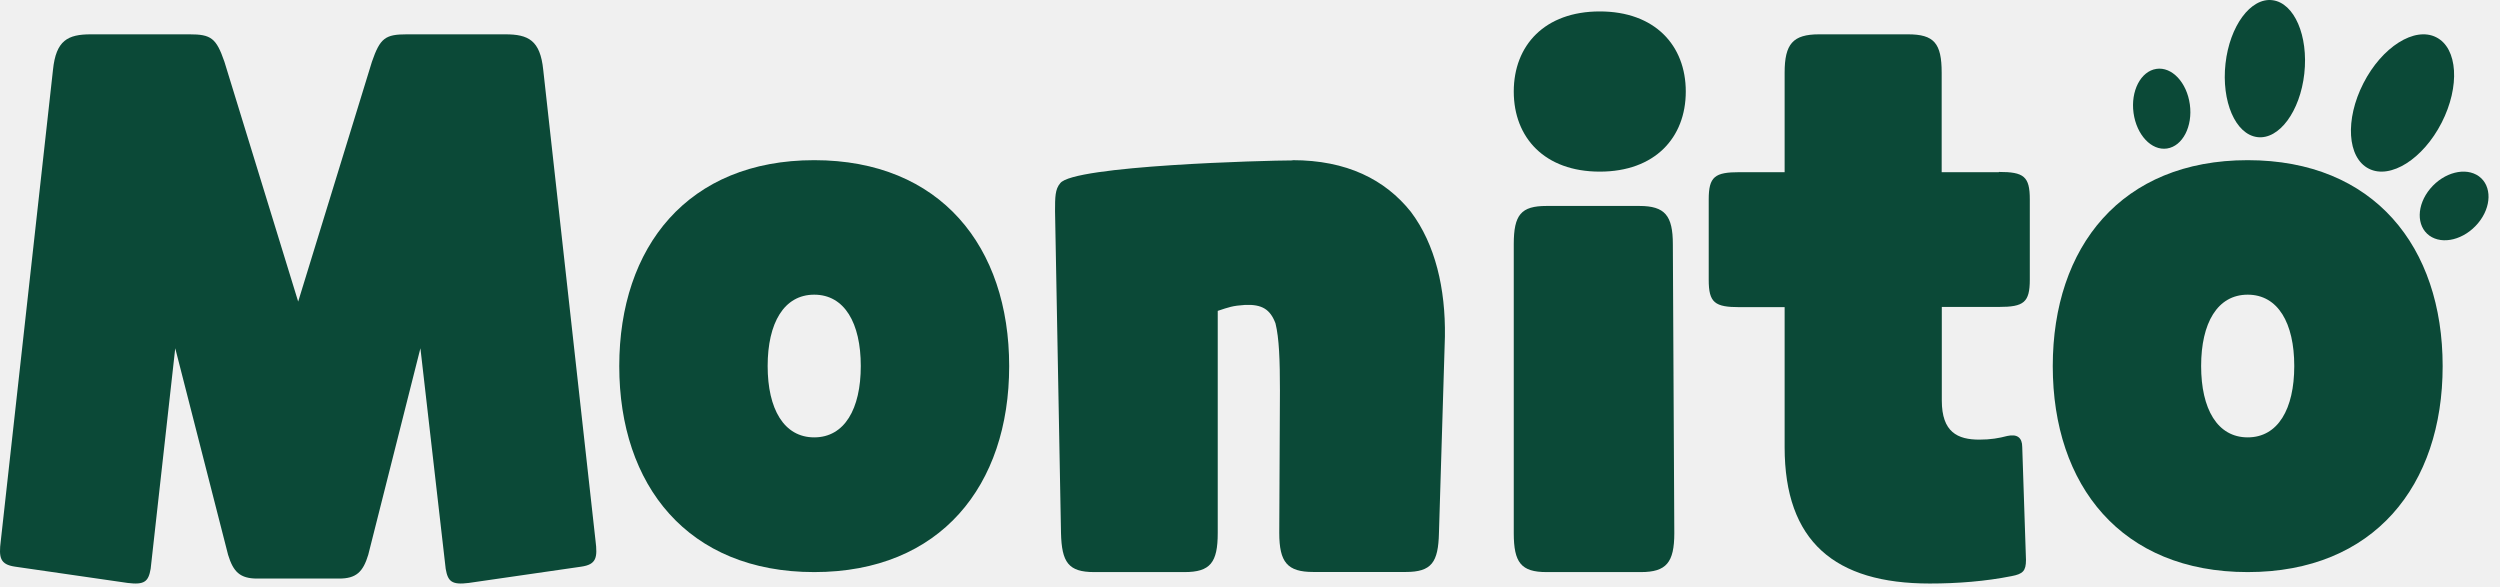
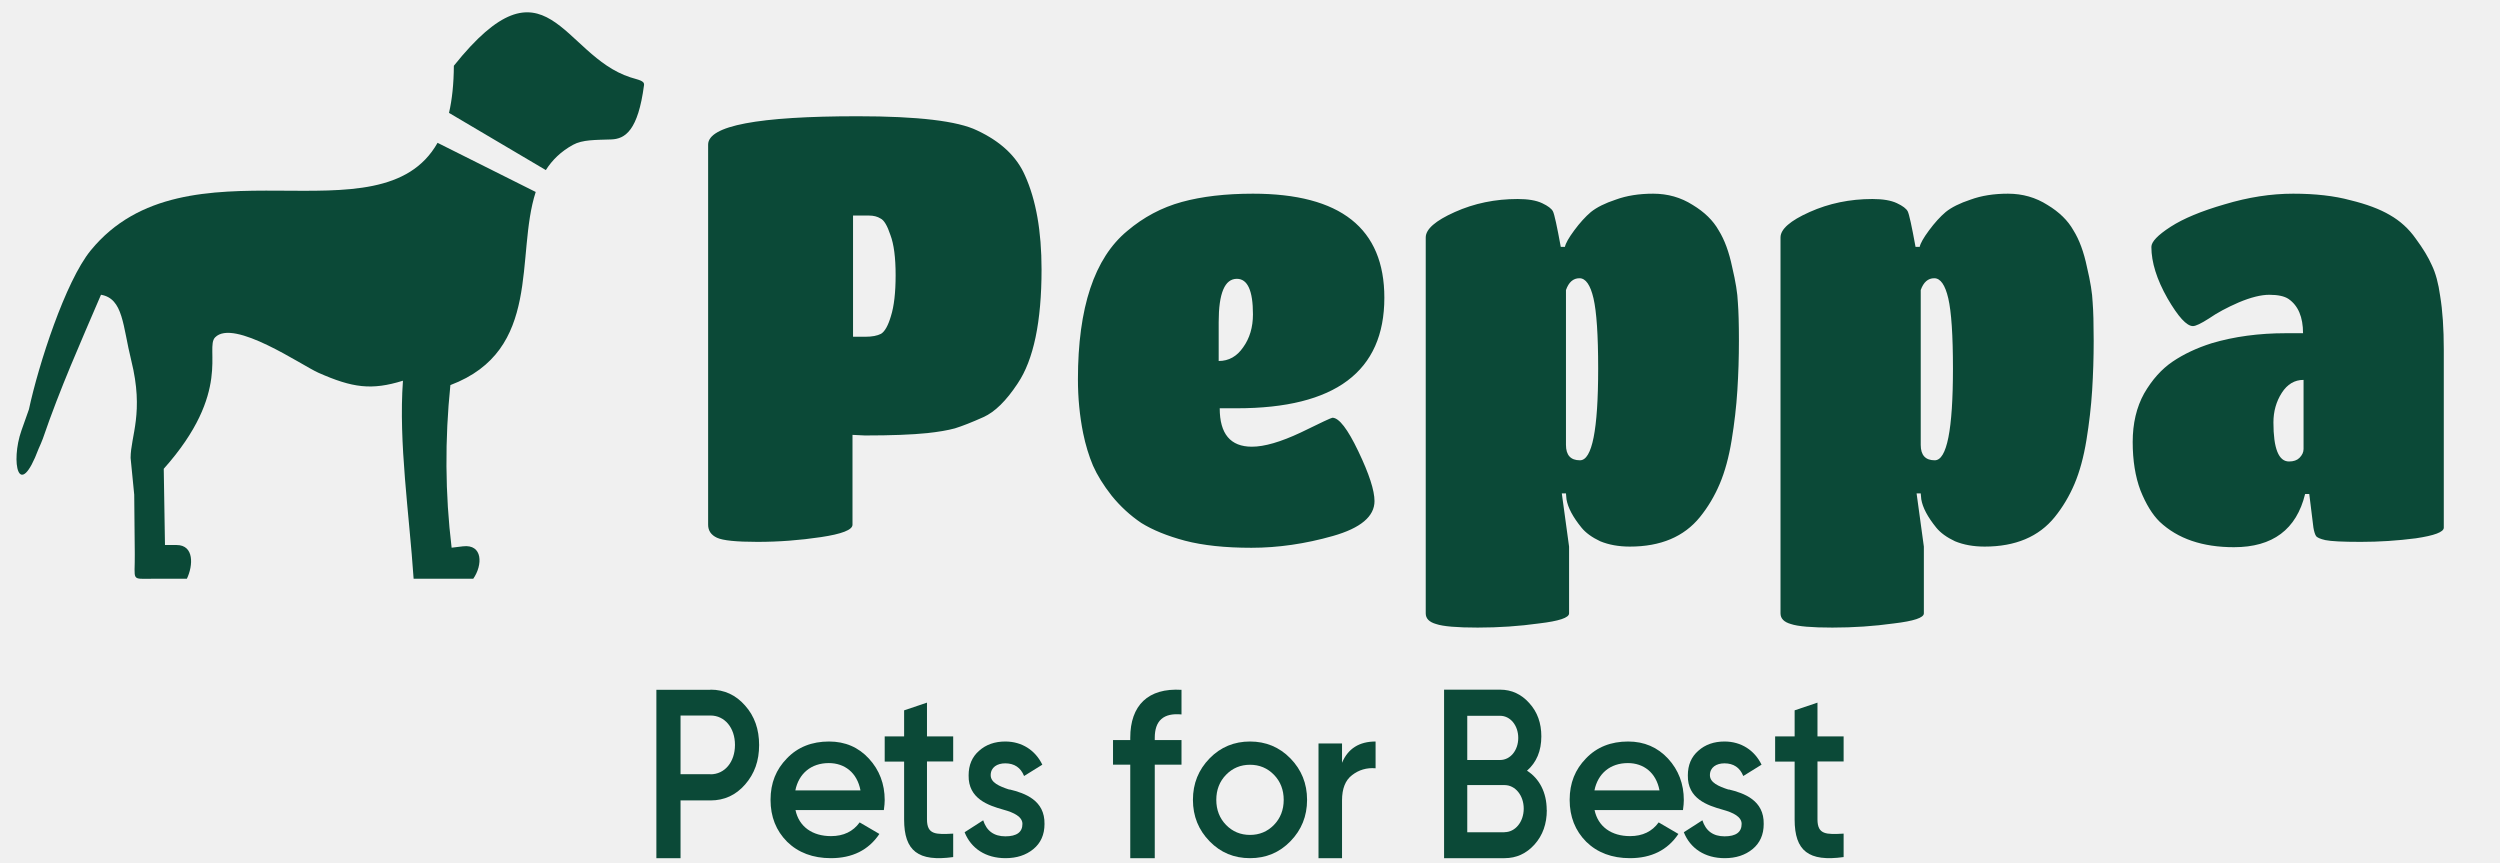
- <svg xmlns="http://www.w3.org/2000/svg" width="115" height="27" viewBox="0 0 115 27" fill="none">
-   <path d="M24.989 3.215C24.851 1.853 24.304 1.579 23.242 1.579H18.718C17.725 1.579 17.486 1.748 17.109 2.84L13.716 13.873L10.323 2.84C9.946 1.748 9.707 1.579 8.714 1.579H4.184C3.122 1.579 2.575 1.853 2.437 3.215L0.037 24.873C-0.064 25.654 0.005 25.965 0.69 26.066L5.868 26.815C6.653 26.915 6.829 26.746 6.93 26.166L8.061 16.02L10.492 25.522C10.731 26.303 11.039 26.614 11.831 26.614H15.601C16.387 26.614 16.7 26.308 16.939 25.522L19.339 16.02L20.502 26.166C20.603 26.746 20.778 26.915 21.564 26.815L26.741 26.066C27.426 25.965 27.495 25.66 27.394 24.873L24.989 3.215Z" fill="#0B4937" />
-   <path d="M37.454 7.368C31.644 7.368 28.486 11.351 28.486 16.842C28.486 22.333 31.644 26.316 37.454 26.316C43.264 26.316 46.422 22.333 46.422 16.842C46.422 11.351 43.264 7.368 37.454 7.368ZM37.454 20.119C36.06 20.119 35.312 18.813 35.312 16.837C35.312 14.861 36.06 13.555 37.454 13.555C38.849 13.555 39.596 14.861 39.596 16.837C39.596 18.813 38.849 20.119 37.454 20.119Z" fill="#0B4937" />
-   <path d="M59.452 7.379C58.261 7.379 49.349 7.616 48.769 8.431C48.532 8.704 48.532 9.078 48.532 9.719L48.806 24.517C48.838 25.874 49.149 26.316 50.335 26.316H54.487C55.678 26.316 56.016 25.874 56.016 24.517V14.3C56.527 14.131 56.696 14.063 57.275 14.026C58.055 13.995 58.43 14.231 58.672 14.873C58.841 15.551 58.877 16.571 58.877 17.96L58.846 24.512C58.846 25.869 59.22 26.311 60.411 26.311H64.664C65.855 26.311 66.161 25.869 66.192 24.512L66.466 15.483C66.498 13.274 66.024 11.239 64.901 9.745C63.71 8.252 61.94 7.368 59.457 7.368L59.452 7.379Z" fill="#0B4937" />
-   <path d="M75.414 9.474H71.139C69.969 9.474 69.633 9.877 69.633 11.234V24.524C69.633 25.876 69.969 26.316 71.139 26.316H75.481C76.651 26.316 77.018 25.876 77.018 24.524L76.951 11.234C76.951 9.914 76.584 9.474 75.414 9.474Z" fill="#0B4937" />
-   <path d="M73.59 0.526C71.058 0.526 69.633 2.085 69.633 4.211C69.633 6.336 71.058 7.895 73.59 7.895C76.121 7.895 77.546 6.336 77.546 4.211C77.546 2.085 76.121 0.526 73.59 0.526Z" fill="#0B4937" />
-   <path d="M91.947 7.92H89.317V3.344C89.317 1.989 88.969 1.579 87.764 1.579H83.683C82.473 1.579 82.093 2.02 82.093 3.344V7.92H80.02C78.879 7.92 78.601 8.125 78.601 9.175V12.874C78.601 13.924 78.879 14.129 80.02 14.129H82.093V20.57C82.093 24.909 84.406 26.842 88.766 26.842C90.046 26.842 91.326 26.742 92.536 26.501C93.055 26.401 93.195 26.264 93.195 25.755L93.023 20.564C93.023 20.123 92.782 19.955 92.332 20.055C91.952 20.155 91.572 20.223 91.052 20.223C90.051 20.223 89.323 19.881 89.323 18.426V14.119H91.952C93.093 14.119 93.371 13.914 93.371 12.863V9.165C93.371 8.114 93.093 7.909 91.952 7.909L91.947 7.92Z" fill="#0B4937" />
-   <path d="M103.394 7.368C97.584 7.368 94.427 11.351 94.427 16.842C94.427 22.333 97.584 26.316 103.394 26.316C109.205 26.316 112.362 22.333 112.362 16.842C112.362 11.351 109.205 7.368 103.394 7.368ZM103.394 20.119C102 20.119 101.252 18.813 101.252 16.837C101.252 14.861 102 13.555 103.394 13.555C104.789 13.555 105.536 14.861 105.536 16.837C105.536 18.813 104.789 20.119 103.394 20.119Z" fill="#0B4937" />
-   <path d="M114.03 8.11C113.421 7.671 112.422 7.925 111.792 8.677C111.161 9.43 111.145 10.397 111.75 10.837C112.359 11.277 113.358 11.023 113.988 10.27C114.619 9.518 114.634 8.55 114.03 8.11Z" fill="#0B4937" />
-   <path d="M99.685 6.831C100.401 6.721 100.871 5.815 100.733 4.804C100.594 3.792 99.907 3.059 99.191 3.169C98.474 3.279 98.005 4.185 98.143 5.196C98.282 6.208 98.969 6.941 99.685 6.831Z" fill="#0B4937" />
-   <path d="M108.969 7.761C109.96 8.261 111.461 7.315 112.315 5.645C113.169 3.975 113.06 2.213 112.063 1.713C111.072 1.212 109.571 2.159 108.717 3.829C107.863 5.498 107.972 7.261 108.969 7.761Z" fill="#0B4937" />
-   <path d="M103.837 6.307C104.836 6.434 105.805 5.126 105.998 3.388C106.191 1.645 105.538 0.136 104.534 0.009C103.535 -0.119 102.566 1.19 102.373 2.927C102.18 4.67 102.833 6.18 103.837 6.307Z" fill="#0B4937" />
+ <svg xmlns="http://www.w3.org/2000/svg" width="116" height="40" viewBox="0 0 116 40" fill="none">
+   <g clip-path="url(#clip0_330_4719)">
+     <path fill-rule="evenodd" clip-rule="evenodd" d="M21.059 3.051C25.355 -2.323 26.08 2.559 29.243 3.586C29.625 3.709 29.909 3.74 29.883 3.948C29.606 6.053 29.013 6.451 28.352 6.47C27.62 6.495 27.025 6.479 26.587 6.72C26.028 7.027 25.623 7.425 25.326 7.892L20.834 5.238C20.976 4.623 21.054 3.899 21.059 3.051ZM24.857 8.907C23.9 11.86 25.177 16.252 20.898 17.868C20.64 20.382 20.651 22.899 20.955 25.413L21.474 25.35C22.41 25.234 22.402 26.22 21.959 26.854H19.192C18.99 23.84 18.488 20.541 18.697 17.665C17.239 18.118 16.36 17.997 14.777 17.297C14.01 16.96 10.839 14.764 9.979 15.656C9.496 16.161 10.787 18.175 7.598 21.752L7.655 25.289H8.195C9.012 25.289 8.967 26.236 8.671 26.854H7.095C6.048 26.854 6.268 26.983 6.254 25.706L6.228 22.954L6.06 21.247C6.062 20.231 6.693 19.15 6.091 16.729C5.693 15.129 5.726 13.853 4.686 13.677C3.721 15.931 2.797 17.994 1.987 20.357C1.932 20.517 1.856 20.668 1.79 20.824C0.866 23.289 0.48 21.436 0.996 19.973L1.342 18.996C1.785 16.93 3.034 13.054 4.212 11.616C8.652 6.19 17.652 11.322 20.303 6.627L24.857 8.907Z" fill="#0B4937" />
+     <path d="M39.556 24.347C39.556 24.585 39.066 24.777 38.086 24.923C37.106 25.07 36.126 25.143 35.146 25.143C34.166 25.143 33.54 25.079 33.267 24.951C32.993 24.823 32.857 24.622 32.857 24.347V6.711C32.857 5.833 35.17 5.394 39.797 5.394C42.593 5.394 44.441 5.614 45.34 6.053C46.433 6.565 47.172 7.259 47.557 8.137C48.071 9.271 48.328 10.725 48.328 12.498C48.328 14.93 47.959 16.695 47.22 17.792C46.69 18.597 46.16 19.118 45.629 19.355C45.099 19.593 44.657 19.767 44.304 19.877C43.967 19.968 43.541 20.041 43.027 20.096C42.32 20.169 41.356 20.206 40.135 20.206L39.556 20.178V24.347ZM39.581 15.625H40.159C40.464 15.625 40.705 15.579 40.882 15.488C41.059 15.378 41.211 15.104 41.34 14.665C41.484 14.208 41.557 13.577 41.557 12.773C41.557 11.95 41.476 11.328 41.316 10.907C41.171 10.469 41.018 10.213 40.858 10.139C40.713 10.048 40.536 10.002 40.328 10.002H39.581V15.625ZM56.595 18.944C56.595 20.133 57.093 20.727 58.089 20.727C58.668 20.727 59.423 20.507 60.355 20.069C61.286 19.611 61.776 19.383 61.825 19.383C62.13 19.383 62.532 19.904 63.029 20.946C63.528 21.989 63.777 22.757 63.777 23.25C63.777 23.963 63.134 24.503 61.849 24.869C60.563 25.234 59.302 25.417 58.065 25.417C56.844 25.417 55.816 25.307 54.98 25.088C54.161 24.869 53.486 24.594 52.956 24.265C52.442 23.918 51.984 23.497 51.583 23.003C51.197 22.51 50.908 22.043 50.715 21.605C50.522 21.147 50.37 20.645 50.257 20.096C50.096 19.291 50.016 18.459 50.016 17.6C50.016 14.272 50.779 11.977 52.306 10.715C53.061 10.075 53.904 9.627 54.836 9.371C55.768 9.115 56.868 8.987 58.137 8.987C62.202 8.987 64.234 10.597 64.234 13.815C64.234 17.234 61.953 18.944 57.391 18.944H56.595ZM56.547 14.939V16.75C57.013 16.75 57.391 16.539 57.68 16.119C57.985 15.698 58.137 15.186 58.137 14.583C58.137 13.486 57.889 12.937 57.391 12.937C56.828 12.937 56.547 13.605 56.547 14.939ZM66.154 28.462V11.017C66.154 10.633 66.604 10.24 67.504 9.838C68.403 9.435 69.375 9.234 70.419 9.234C70.901 9.234 71.279 9.298 71.552 9.426C71.825 9.554 71.994 9.682 72.058 9.81C72.123 9.938 72.243 10.487 72.42 11.456H72.612C72.645 11.291 72.789 11.035 73.046 10.688C73.303 10.341 73.56 10.057 73.817 9.838C74.091 9.618 74.476 9.426 74.974 9.262C75.472 9.079 76.051 8.987 76.709 8.987C77.384 8.987 77.995 9.161 78.541 9.509C79.087 9.838 79.489 10.231 79.746 10.688C80.019 11.127 80.228 11.694 80.372 12.389C80.533 13.065 80.621 13.614 80.637 14.034C80.669 14.437 80.686 15.031 80.686 15.817C80.686 16.585 80.662 17.353 80.613 18.121C80.565 18.871 80.477 19.639 80.348 20.425C80.22 21.211 80.035 21.888 79.794 22.455C79.553 23.022 79.248 23.534 78.878 23.991C78.139 24.905 77.055 25.362 75.625 25.362C75.111 25.362 74.653 25.28 74.251 25.115C73.866 24.933 73.576 24.722 73.384 24.485C72.982 23.991 72.749 23.552 72.685 23.168L72.661 22.894H72.468L72.805 25.362V28.462C72.805 28.663 72.339 28.818 71.407 28.928C70.492 29.056 69.544 29.12 68.564 29.12C67.6 29.12 66.957 29.065 66.636 28.955C66.315 28.864 66.154 28.699 66.154 28.462ZM74.155 17.106C74.155 15.552 74.082 14.464 73.938 13.842C73.793 13.221 73.576 12.91 73.287 12.91C72.998 12.91 72.789 13.093 72.661 13.458V20.645C72.661 21.12 72.878 21.358 73.311 21.358C73.874 21.358 74.155 19.941 74.155 17.106ZM82.616 28.462V11.017C82.616 10.633 83.066 10.24 83.965 9.838C84.865 9.435 85.837 9.234 86.881 9.234C87.363 9.234 87.741 9.298 88.014 9.426C88.287 9.554 88.456 9.682 88.52 9.81C88.584 9.938 88.705 10.487 88.881 11.456H89.074C89.106 11.291 89.251 11.035 89.508 10.688C89.765 10.341 90.022 10.057 90.279 9.838C90.552 9.618 90.938 9.426 91.436 9.262C91.934 9.079 92.512 8.987 93.171 8.987C93.846 8.987 94.456 9.161 95.002 9.509C95.549 9.838 95.95 10.231 96.207 10.688C96.481 11.127 96.689 11.694 96.834 12.389C96.995 13.065 97.083 13.614 97.099 14.034C97.131 14.437 97.147 15.031 97.147 15.817C97.147 16.585 97.123 17.353 97.075 18.121C97.027 18.871 96.938 19.639 96.81 20.425C96.681 21.211 96.497 21.888 96.256 22.455C96.015 23.022 95.709 23.534 95.34 23.991C94.601 24.905 93.516 25.362 92.087 25.362C91.572 25.362 91.115 25.28 90.713 25.115C90.327 24.933 90.038 24.722 89.845 24.485C89.444 23.991 89.211 23.552 89.147 23.168L89.122 22.894H88.93L89.267 25.362V28.462C89.267 28.663 88.801 28.818 87.869 28.928C86.953 29.056 86.006 29.12 85.025 29.12C84.062 29.12 83.419 29.065 83.098 28.955C82.776 28.864 82.616 28.699 82.616 28.462ZM90.617 17.106C90.617 15.552 90.544 14.464 90.4 13.842C90.255 13.221 90.038 12.91 89.749 12.91C89.46 12.91 89.251 13.093 89.122 13.458V20.645C89.122 21.12 89.339 21.358 89.773 21.358C90.335 21.358 90.617 19.941 90.617 17.106ZM103.656 25.39C102.194 25.39 101.045 24.997 100.21 24.21C99.873 23.881 99.575 23.397 99.318 22.757C99.077 22.117 98.957 21.367 98.957 20.507C98.957 19.648 99.133 18.898 99.487 18.258C99.856 17.618 100.298 17.125 100.812 16.777C101.326 16.43 101.929 16.146 102.619 15.927C103.664 15.616 104.812 15.461 106.066 15.461H106.861C106.861 14.711 106.636 14.181 106.186 13.87C105.993 13.742 105.696 13.678 105.294 13.678C104.909 13.678 104.435 13.797 103.873 14.034C103.326 14.272 102.868 14.519 102.499 14.775C102.129 15.013 101.88 15.131 101.752 15.131C101.463 15.131 101.069 14.702 100.571 13.842C100.073 12.965 99.824 12.169 99.824 11.456C99.824 11.218 100.122 10.907 100.716 10.523C101.31 10.139 102.145 9.792 103.222 9.481C104.314 9.152 105.375 8.987 106.403 8.987C107.431 8.987 108.315 9.088 109.054 9.289C109.809 9.472 110.419 9.701 110.885 9.975C111.367 10.249 111.769 10.615 112.09 11.072C112.428 11.529 112.677 11.941 112.837 12.306C113.014 12.672 113.143 13.147 113.223 13.733C113.335 14.409 113.392 15.241 113.392 16.229V24.485C113.392 24.686 112.958 24.85 112.09 24.978C111.239 25.088 110.387 25.143 109.536 25.143C108.7 25.143 108.154 25.115 107.897 25.061C107.656 25.006 107.511 24.942 107.463 24.869C107.415 24.795 107.375 24.667 107.343 24.485L107.15 22.921H106.957C106.556 24.567 105.455 25.39 103.656 25.39ZM106.885 20.837V17.627C106.467 17.627 106.13 17.829 105.873 18.231C105.616 18.633 105.487 19.09 105.487 19.602C105.487 20.809 105.728 21.413 106.21 21.413C106.419 21.413 106.58 21.358 106.692 21.248C106.821 21.12 106.885 20.983 106.885 20.837Z" fill="#0B4937" />
+     <path d="M32.967 32C33.611 32 34.145 32.249 34.573 32.739C35.012 33.23 35.223 33.843 35.223 34.57C35.223 35.298 35.012 35.898 34.573 36.401C34.145 36.892 33.611 37.14 32.967 37.14H31.577V39.819H30.456V32.006H32.967V32ZM32.967 35.928C33.627 35.928 34.103 35.358 34.103 34.564C34.103 33.77 33.627 33.2 32.967 33.2H31.577V35.922H32.967V35.928Z" fill="#0B4937" />
+     <path d="M36.91 37.583C37.072 38.365 37.703 38.796 38.558 38.796C39.145 38.796 39.586 38.578 39.888 38.159L40.804 38.695C40.301 39.445 39.547 39.819 38.552 39.819C37.72 39.819 37.038 39.562 36.524 39.059C36.01 38.544 35.753 37.896 35.753 37.113C35.753 36.33 36.01 35.703 36.513 35.189C37.016 34.663 37.675 34.406 38.468 34.406C39.217 34.406 39.837 34.675 40.318 35.2C40.804 35.726 41.05 36.375 41.05 37.124C41.05 37.236 41.039 37.392 41.011 37.588H36.915L36.91 37.583ZM39.927 36.676C39.77 35.843 39.184 35.407 38.457 35.407C37.636 35.407 37.06 35.894 36.904 36.676H39.927Z" fill="#0B4937" />
+     <path d="M44.228 35.331H43.012V38.018C43.012 38.735 43.423 38.723 44.228 38.68V39.768C42.607 39.993 41.951 39.489 41.951 38.024V35.337H41.05V34.17H41.951V32.96L43.012 32.602V34.17H44.228V35.337V35.331Z" fill="#0B4937" />
+     <path d="M46.841 36.629C47.557 36.802 48.486 37.132 48.465 38.235C48.465 38.728 48.289 39.12 47.946 39.4C47.603 39.68 47.174 39.819 46.654 39.819C45.736 39.819 45.055 39.366 44.758 38.616L45.62 38.062C45.777 38.554 46.12 38.806 46.65 38.806C47.179 38.806 47.441 38.61 47.441 38.23C47.441 37.899 47.053 37.703 46.559 37.569C45.862 37.373 44.924 37.065 44.944 35.979C44.944 35.503 45.101 35.123 45.429 34.837C45.752 34.546 46.165 34.406 46.644 34.406C47.416 34.406 48.037 34.809 48.364 35.481L47.517 36.007C47.361 35.615 47.063 35.419 46.644 35.419C46.266 35.419 45.968 35.604 45.968 35.968C45.968 36.309 46.357 36.483 46.841 36.64V36.629Z" fill="#0B4937" />
+     <path d="M54.822 33.15C53.987 33.072 53.581 33.435 53.581 34.233V34.34H54.822V35.482H53.581V39.82H52.444V35.482H51.644V34.34H52.444V34.233C52.444 32.733 53.267 31.912 54.822 32.008V33.15Z" fill="#0B4937" />
+     <path d="M56.125 39.036C55.613 38.511 55.352 37.873 55.352 37.113C55.352 36.352 55.613 35.715 56.125 35.189C56.638 34.663 57.27 34.406 58 34.406C58.73 34.406 59.362 34.663 59.875 35.189C60.387 35.715 60.648 36.352 60.648 37.113C60.648 37.873 60.387 38.511 59.875 39.036C59.362 39.562 58.741 39.819 58 39.819C57.259 39.819 56.638 39.562 56.125 39.036ZM58 38.74C58.441 38.74 58.812 38.584 59.112 38.276C59.411 37.968 59.564 37.577 59.564 37.113C59.564 36.649 59.411 36.257 59.112 35.95C58.812 35.642 58.441 35.485 58 35.485C57.559 35.485 57.188 35.642 56.888 35.95C56.589 36.257 56.436 36.649 56.436 37.113C56.436 37.577 56.589 37.968 56.888 38.276C57.188 38.584 57.559 38.74 58 38.74Z" fill="#0B4937" />
+     <path d="M62.27 35.394C62.544 34.735 63.071 34.406 63.827 34.406V35.648C63.416 35.613 63.049 35.723 62.736 35.966C62.423 36.203 62.27 36.596 62.27 37.139V39.819H61.179V34.498H62.27V35.394Z" fill="#0B4937" />
+     <path d="M71.772 37.587C71.772 38.224 71.584 38.758 71.204 39.183C70.823 39.607 70.361 39.819 69.812 39.819H67.005V32H69.604C70.137 32 70.594 32.212 70.96 32.625C71.336 33.037 71.518 33.553 71.518 34.166C71.518 34.845 71.295 35.373 70.853 35.761C71.422 36.119 71.767 36.768 71.767 37.581L71.772 37.587ZM68.081 33.207V35.264H69.604C70.082 35.264 70.447 34.815 70.447 34.239C70.447 33.662 70.082 33.213 69.604 33.213H68.081V33.207ZM69.812 38.612C70.31 38.612 70.701 38.133 70.701 37.52C70.701 36.908 70.31 36.428 69.812 36.428H68.081V38.618H69.812V38.612Z" fill="#0B4937" />
+     <path d="M73.987 37.583C74.149 38.365 74.78 38.796 75.634 38.796C76.22 38.796 76.661 38.578 76.962 38.159L77.878 38.695C77.376 39.445 76.622 39.819 75.628 39.819C74.797 39.819 74.116 39.562 73.602 39.059C73.089 38.544 72.832 37.896 72.832 37.113C72.832 36.33 73.089 35.703 73.591 35.189C74.093 34.663 74.752 34.406 75.545 34.406C76.293 34.406 76.912 34.675 77.398 35.2C77.883 35.726 78.129 36.375 78.129 37.124C78.129 37.236 78.118 37.392 78.09 37.588H73.999L73.987 37.583ZM77.001 36.676C76.845 35.843 76.259 35.407 75.534 35.407C74.713 35.407 74.138 35.894 73.982 36.676H77.007H77.001Z" fill="#0B4937" />
+     <path d="M80.212 36.629C80.928 36.802 81.857 37.132 81.836 38.235C81.836 38.728 81.66 39.12 81.317 39.4C80.974 39.68 80.545 39.819 80.026 39.819C79.108 39.819 78.427 39.366 78.129 38.616L78.991 38.062C79.148 38.554 79.491 38.806 80.02 38.806C80.55 38.806 80.812 38.61 80.812 38.23C80.812 37.899 80.424 37.703 79.93 37.569C79.234 37.373 78.295 37.065 78.316 35.979C78.316 35.503 78.472 35.123 78.8 34.837C79.123 34.546 79.536 34.406 80.016 34.406C80.787 34.406 81.408 34.809 81.736 35.481L80.888 36.007C80.732 35.615 80.434 35.419 80.016 35.419C79.637 35.419 79.34 35.604 79.34 35.968C79.34 36.309 79.728 36.483 80.212 36.64V36.629Z" fill="#0B4937" />
+     <path d="M85.544 35.331H84.331V38.018C84.331 38.735 84.741 38.723 85.544 38.68V39.768C83.926 39.993 83.271 39.489 83.271 38.024V35.337H82.366V34.17H83.271V32.96L84.331 32.602V34.17H85.544V35.337V35.331Z" fill="#0B4937" />
+   </g>
+   <defs>
+     <clipPath id="clip0_330_4719">
+       <rect width="114.47" height="40" fill="white" transform="translate(0.765137)" />
+     </clipPath>
+   </defs>
</svg>
